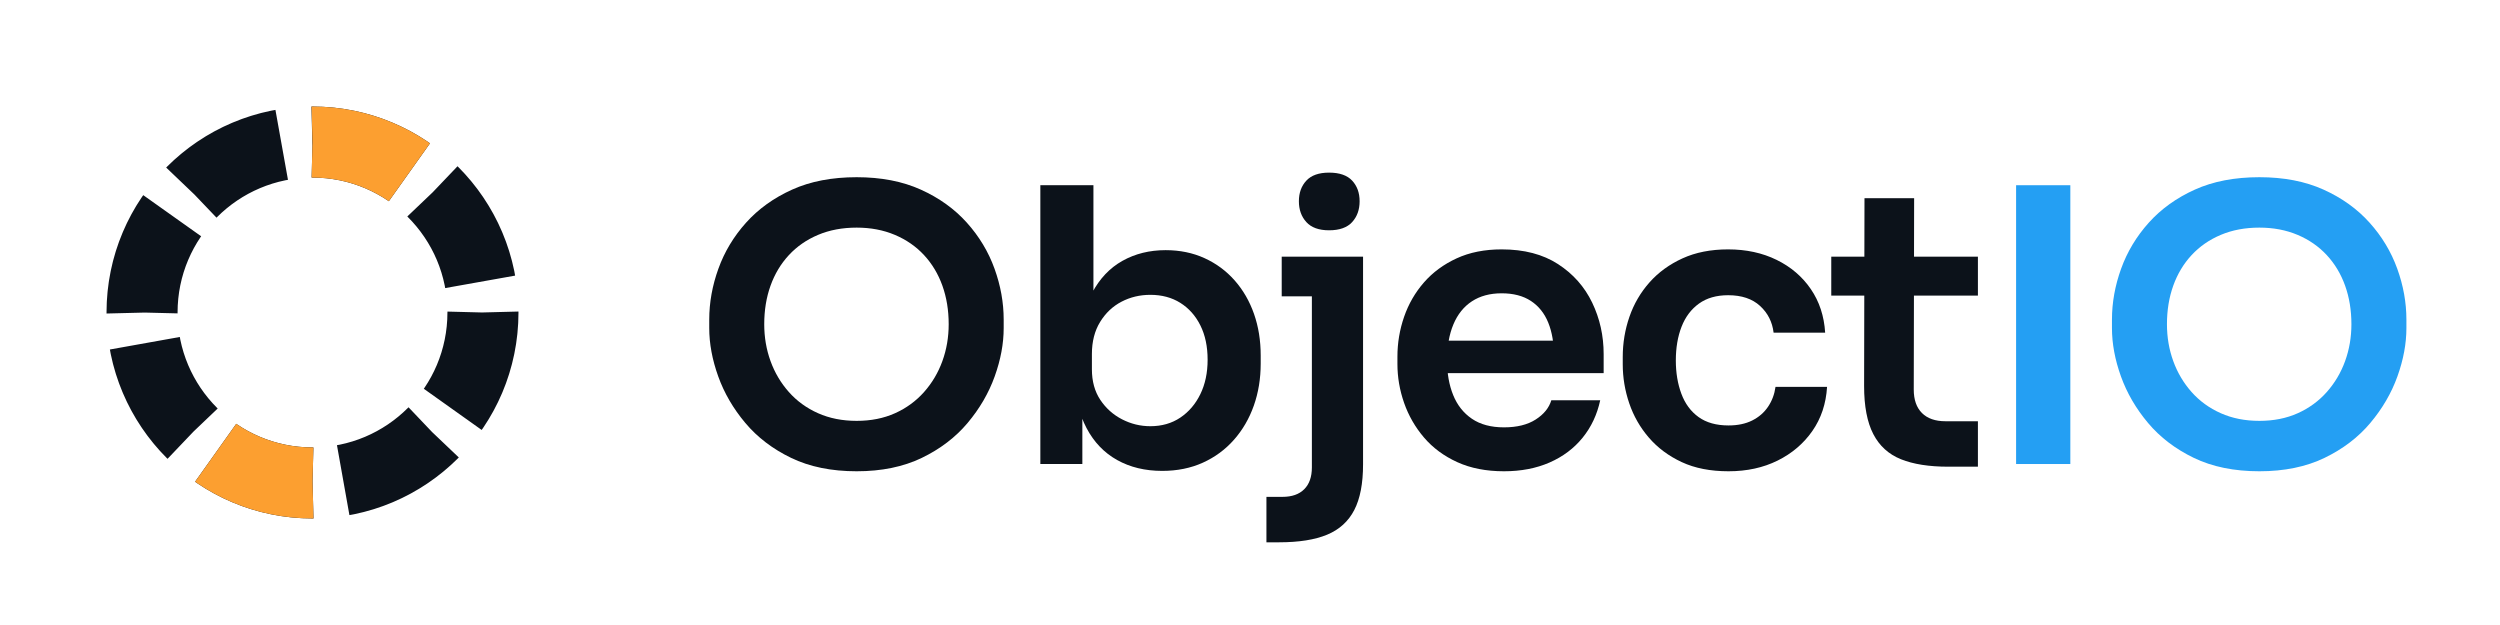
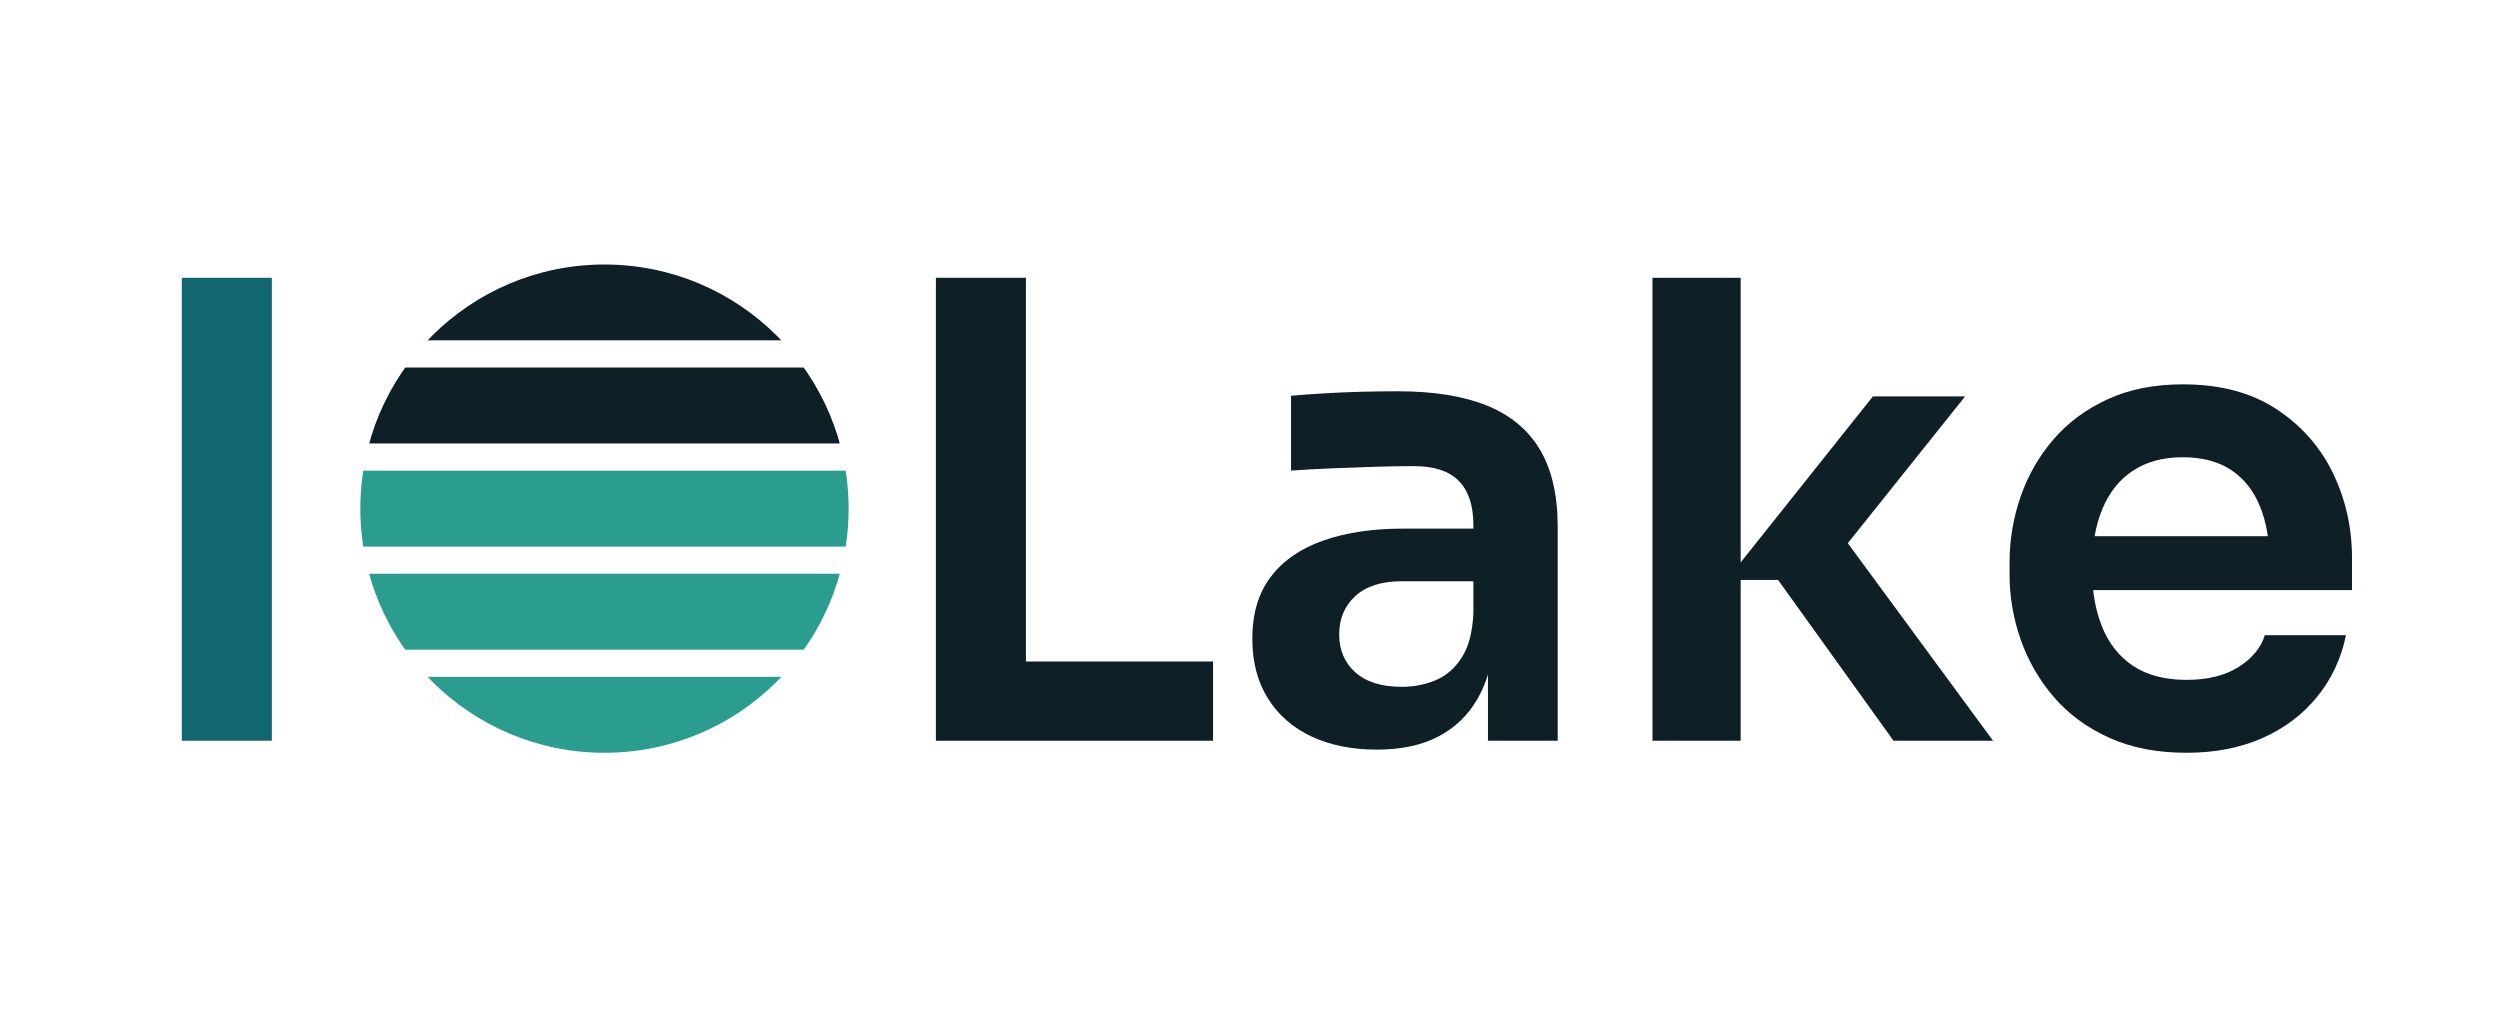
- <svg xmlns="http://www.w3.org/2000/svg" width="528" height="132" viewBox="0 0 528 132">
-   <g transform="translate(16 16)">
-     <g transform="translate(0 0)">
-       <g transform="rotate(-90 50 50)" fill="none" stroke-width="15">
-         <circle cx="50" cy="50" r="36" stroke="#0c121a" stroke-dasharray="21.77 6.5" />
-         <circle cx="50" cy="50" r="36" stroke="#fc9f30" stroke-dasharray="21.77 91.31 21.77 91.34" />
-       </g>
-     </g>
-     <path fill="#0c121a" d="M164.925 83.532Q156.94 83.532 151.092 80.709Q145.244 77.886 141.413 73.329Q137.582 68.772 135.686 63.489Q133.791 58.206 133.791 53.286V51.511Q133.791 46.107 135.727 40.744Q137.662 35.38 141.574 31.024Q145.486 26.669 151.294 24.048Q157.101 21.426 164.925 21.426Q172.668 21.426 178.475 24.048Q184.283 26.669 188.194 31.024Q192.106 35.38 194.042 40.744Q195.978 46.107 195.978 51.511V53.286Q195.978 58.206 194.082 63.489Q192.187 68.772 188.356 73.329Q184.524 77.886 178.677 80.709Q172.829 83.532 164.925 83.532ZM164.925 72.886Q169.442 72.886 173.031 71.273Q176.62 69.659 179.161 66.796Q181.701 63.933 183.032 60.263Q184.363 56.593 184.363 52.479Q184.363 48.043 183.032 44.333Q181.701 40.623 179.161 37.88Q176.62 35.138 172.99 33.605Q169.361 32.073 164.925 32.073Q160.408 32.073 156.778 33.605Q153.149 35.138 150.608 37.88Q148.067 40.623 146.736 44.333Q145.406 48.043 145.406 52.479Q145.406 56.593 146.736 60.263Q148.067 63.933 150.608 66.796Q153.149 69.659 156.778 71.273Q160.408 72.886 164.925 72.886Z" />
-     <path fill="#0c121a" d="M229.451 83.452Q224.047 83.452 219.933 81.153Q215.82 78.854 213.481 74.418Q211.141 69.982 210.9 63.691H212.593V82.0H203.721V23.12H214.932V52.56L211.948 57.157Q212.271 50.382 214.65 45.865Q217.029 41.349 221.062 39.09Q225.095 36.832 230.177 36.832Q234.693 36.832 238.404 38.526Q242.114 40.219 244.776 43.244Q247.437 46.269 248.849 50.302Q250.26 54.334 250.26 59.093V60.787Q250.26 65.546 248.809 69.659Q247.357 73.773 244.614 76.878Q241.872 79.984 238.041 81.718Q234.21 83.452 229.451 83.452ZM226.95 74.015Q230.58 74.015 233.282 72.2Q235.984 70.385 237.516 67.24Q239.049 64.094 239.049 59.98Q239.049 55.786 237.516 52.721Q235.984 49.656 233.282 47.963Q230.58 46.269 226.95 46.269Q223.643 46.269 220.861 47.721Q218.078 49.172 216.344 51.995Q214.61 54.818 214.61 58.771V61.997Q214.61 65.788 216.384 68.45Q218.159 71.111 220.982 72.563Q223.805 74.015 226.95 74.015Z" />
-     <path fill="#0c121a" d="M251.47 98.535V88.937H254.858Q257.842 88.937 259.455 87.323Q261.068 85.71 261.068 82.726V38.203H271.877V82.081Q271.877 88.13 270.021 91.719Q268.166 95.308 264.295 96.922Q260.423 98.535 254.132 98.535ZM254.697 46.591V38.203H271.877V46.591ZM264.698 32.638Q261.472 32.638 259.899 30.903Q258.326 29.169 258.326 26.508Q258.326 23.846 259.899 22.152Q261.472 20.458 264.698 20.458Q268.005 20.458 269.578 22.152Q271.151 23.846 271.151 26.508Q271.151 29.169 269.578 30.903Q268.005 32.638 264.698 32.638Z" />
-     <path fill="#0c121a" d="M301.639 83.532Q295.993 83.532 291.759 81.597Q287.524 79.661 284.741 76.394Q281.959 73.128 280.547 69.095Q279.136 65.062 279.136 60.868V59.335Q279.136 54.98 280.547 50.907Q281.959 46.833 284.741 43.647Q287.524 40.461 291.638 38.566Q295.751 36.67 301.155 36.67Q308.253 36.67 313.052 39.776Q317.851 42.881 320.271 47.922Q322.691 52.963 322.691 58.771V62.804H283.895V55.948H315.674L312.205 59.335Q312.205 55.141 310.996 52.157Q309.786 49.172 307.326 47.559Q304.866 45.946 301.155 45.946Q297.445 45.946 294.864 47.64Q292.283 49.334 290.952 52.52Q289.621 55.706 289.621 60.142Q289.621 64.255 290.912 67.441Q292.202 70.627 294.864 72.442Q297.526 74.257 301.639 74.257Q305.753 74.257 308.334 72.603Q310.915 70.95 311.641 68.53H321.965Q320.997 73.047 318.255 76.435Q315.512 79.822 311.278 81.677Q307.043 83.532 301.639 83.532Z" />
-     <path fill="#0c121a" d="M349.066 83.532Q343.339 83.532 339.185 81.597Q335.031 79.661 332.249 76.435Q329.466 73.208 328.095 69.175Q326.724 65.143 326.724 60.948V59.416Q326.724 54.98 328.135 50.907Q329.547 46.833 332.37 43.647Q335.193 40.461 339.347 38.566Q343.5 36.67 348.985 36.67Q354.712 36.67 359.229 38.889Q363.746 41.107 366.448 45.059Q369.15 49.011 369.472 54.254H358.583Q358.18 50.866 355.72 48.608Q353.26 46.349 348.985 46.349Q345.275 46.349 342.815 48.124Q340.355 49.898 339.145 53.004Q337.935 56.109 337.935 60.142Q337.935 64.013 339.105 67.159Q340.274 70.305 342.734 72.079Q345.194 73.854 349.066 73.854Q351.97 73.854 354.067 72.805Q356.164 71.756 357.414 69.901Q358.664 68.046 358.987 65.707H369.876Q369.553 71.031 366.77 75.023Q363.988 79.016 359.43 81.274Q354.873 83.532 349.066 83.532Z" />
-     <path fill="#0c121a" d="M395.444 82.565Q389.395 82.565 385.483 80.992Q381.571 79.419 379.635 75.668Q377.699 71.918 377.699 65.546L377.78 25.862H388.265L388.185 66.272Q388.185 69.498 389.919 71.232Q391.653 72.966 394.879 72.966H401.735V82.565ZM370.763 46.43V38.203H401.735V46.43Z" />
-     <path fill="#249ff3" d="M409.801 82.0V23.12H421.254V82.0Z" />
-     <path fill="#249ff3" d="M461.18 83.532Q453.195 83.532 447.347 80.709Q441.499 77.886 437.668 73.329Q433.837 68.772 431.941 63.489Q430.046 58.206 430.046 53.286V51.511Q430.046 46.107 431.982 40.744Q433.918 35.38 437.829 31.024Q441.741 26.669 447.549 24.048Q453.356 21.426 461.18 21.426Q468.923 21.426 474.73 24.048Q480.538 26.669 484.45 31.024Q488.361 35.38 490.297 40.744Q492.233 46.107 492.233 51.511V53.286Q492.233 58.206 490.338 63.489Q488.442 68.772 484.611 73.329Q480.78 77.886 474.932 80.709Q469.084 83.532 461.18 83.532ZM461.18 72.886Q465.697 72.886 469.286 71.273Q472.875 69.659 475.416 66.796Q477.957 63.933 479.287 60.263Q480.618 56.593 480.618 52.479Q480.618 48.043 479.287 44.333Q477.957 40.623 475.416 37.88Q472.875 35.138 469.246 33.605Q465.616 32.073 461.18 32.073Q456.663 32.073 453.033 33.605Q449.404 35.138 446.863 37.88Q444.322 40.623 442.992 44.333Q441.661 48.043 441.661 52.479Q441.661 56.593 442.992 60.263Q444.322 63.933 446.863 66.796Q449.404 69.659 453.033 71.273Q456.663 72.886 461.18 72.886Z" />
+ <svg xmlns="http://www.w3.org/2000/svg" width="324" height="132" viewBox="0 0 324 132">
+   <path fill="#11666f" d="M23.56 96V36H35.23V96Z" />
+   <path fill="#0e1f26" d="M121.29 96V36H132.96V96ZM131.32 96V85.73H157.21V96Z" />
+   <path fill="#0e1f26" d="M192.84 96V82.77H190.95V68.05Q190.95 64.23 189.05 62.32Q187.16 60.41 183.26 60.41Q181.21 60.41 178.33 60.49Q175.45 60.58 172.53 60.7Q169.62 60.82 167.32 60.99V51.29Q169.21 51.12 171.57 50.98Q173.93 50.84 176.46 50.77Q178.99 50.71 181.21 50.71Q188.07 50.71 192.65 52.54Q197.23 54.37 199.55 58.23Q201.88 62.1 201.88 68.34V96ZM178.45 97.15Q173.6 97.15 169.97 95.45Q166.33 93.74 164.32 90.51Q162.3 87.29 162.3 82.77Q162.3 77.88 164.71 74.73Q167.11 71.59 171.51 70.05Q175.9 68.51 181.82 68.51H192.18V75.33H181.66Q177.75 75.33 175.66 77.24Q173.56 79.15 173.56 82.23Q173.56 85.27 175.66 87.14Q177.75 89.01 181.66 89.01Q184.04 89.01 186.08 88.15Q188.11 87.29 189.45 85.21Q190.78 83.14 190.95 79.48L193.74 82.68Q193.33 87.37 191.48 90.58Q189.63 93.78 186.38 95.47Q183.14 97.15 178.45 97.15Z" />
+   <path fill="#0e1f26" d="M245.4 96 230.44 75.16H223.78L242.73 51.37H254.68L237.14 73.32L237.42 67.6L258.3 96ZM214.16 96V36H225.59V96Z" />
+   <path fill="#0e1f26" d="M283.37 97.56Q277.62 97.56 273.3 95.59Q268.99 93.62 266.15 90.31Q263.32 87 261.88 82.89Q260.44 78.78 260.44 74.47V72.9Q260.44 68.47 261.88 64.34Q263.32 60.21 266.13 56.94Q268.95 53.67 273.16 51.74Q277.37 49.81 282.88 49.81Q290.11 49.81 294.98 52.99Q299.85 56.18 302.34 61.29Q304.82 66.41 304.82 72.33V76.48H265.29V69.49H297.63L294.14 72.9Q294.14 68.63 292.88 65.59Q291.63 62.55 289.14 60.9Q286.66 59.26 282.88 59.26Q279.05 59.26 276.42 61.01Q273.79 62.75 272.46 65.98Q271.12 69.21 271.12 73.73Q271.12 77.96 272.42 81.21Q273.71 84.45 276.42 86.28Q279.14 88.11 283.37 88.11Q287.52 88.11 290.15 86.42Q292.78 84.74 293.52 82.32H304.04Q303.1 86.88 300.28 90.33Q297.47 93.78 293.17 95.67Q288.88 97.56 283.37 97.56Z" />
+   <clipPath id="olight">
+     <circle cx="78.34" cy="65.92" r="31.64" />
+   </clipPath>
+   <g clip-path="url(#olight)">
+     <rect x="46.70" y="34.27" width="63.29" height="9.84" fill="#0e1f26" />
+     <rect x="46.70" y="47.63" width="63.29" height="9.84" fill="#0e1f26" />
+     <rect x="46.70" y="61.00" width="63.29" height="9.84" fill="#2a9d8f" />
+     <rect x="46.70" y="74.36" width="63.29" height="9.84" fill="#2a9d8f" />
+     <rect x="46.70" y="87.72" width="63.29" height="9.84" fill="#2a9d8f" />
  </g>
</svg>
